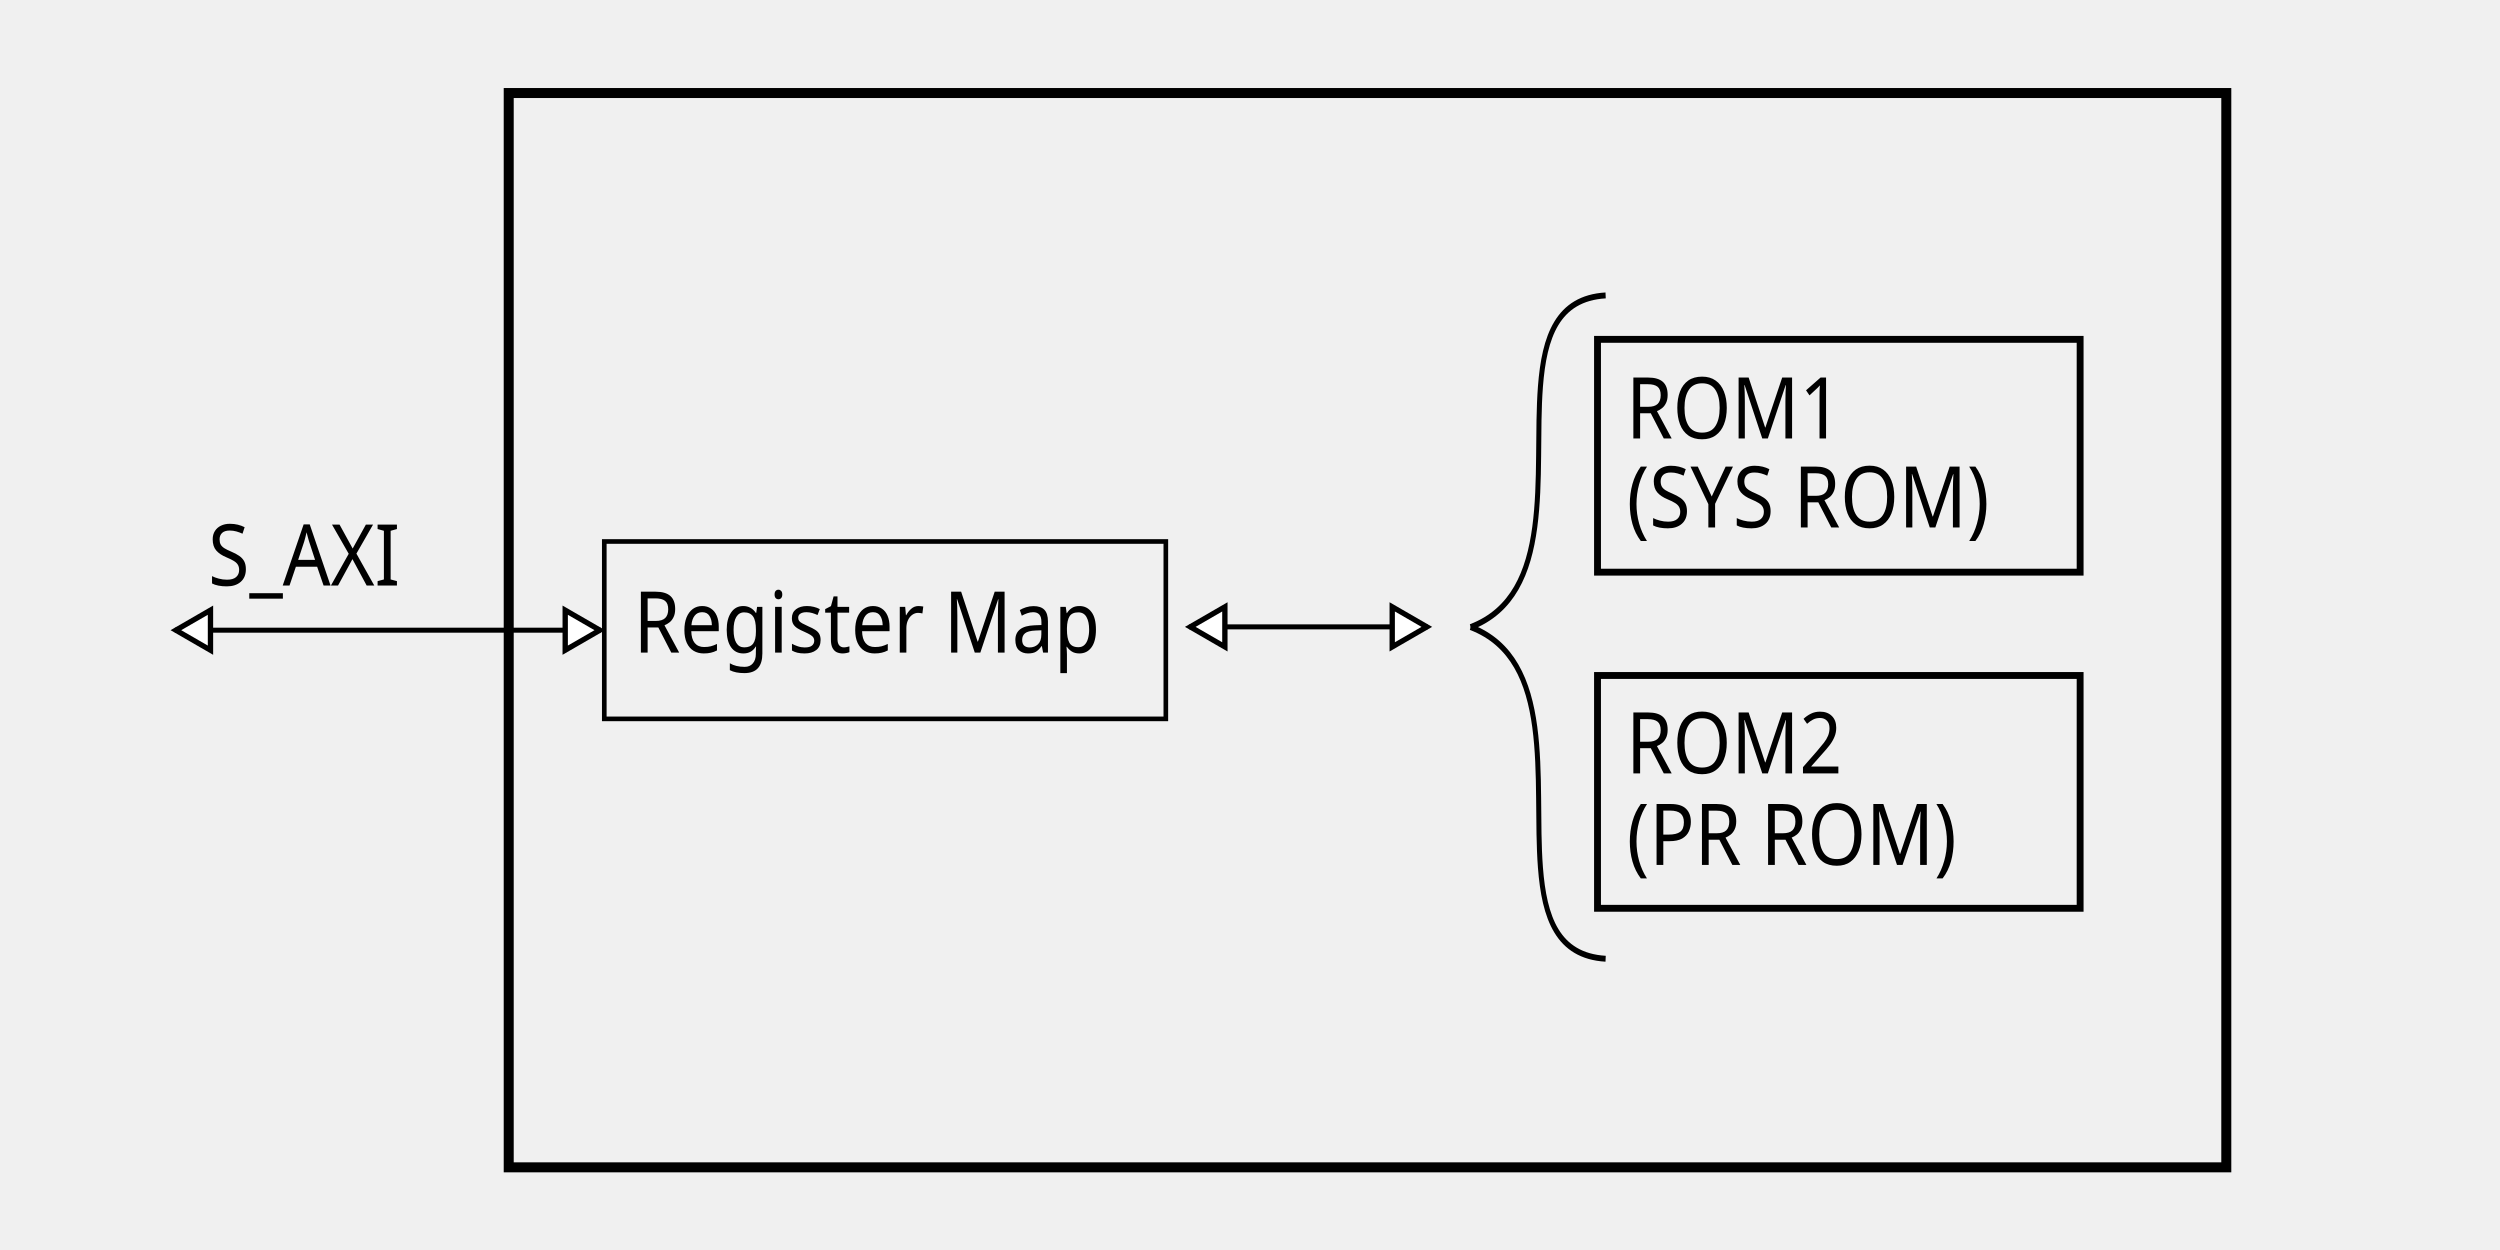
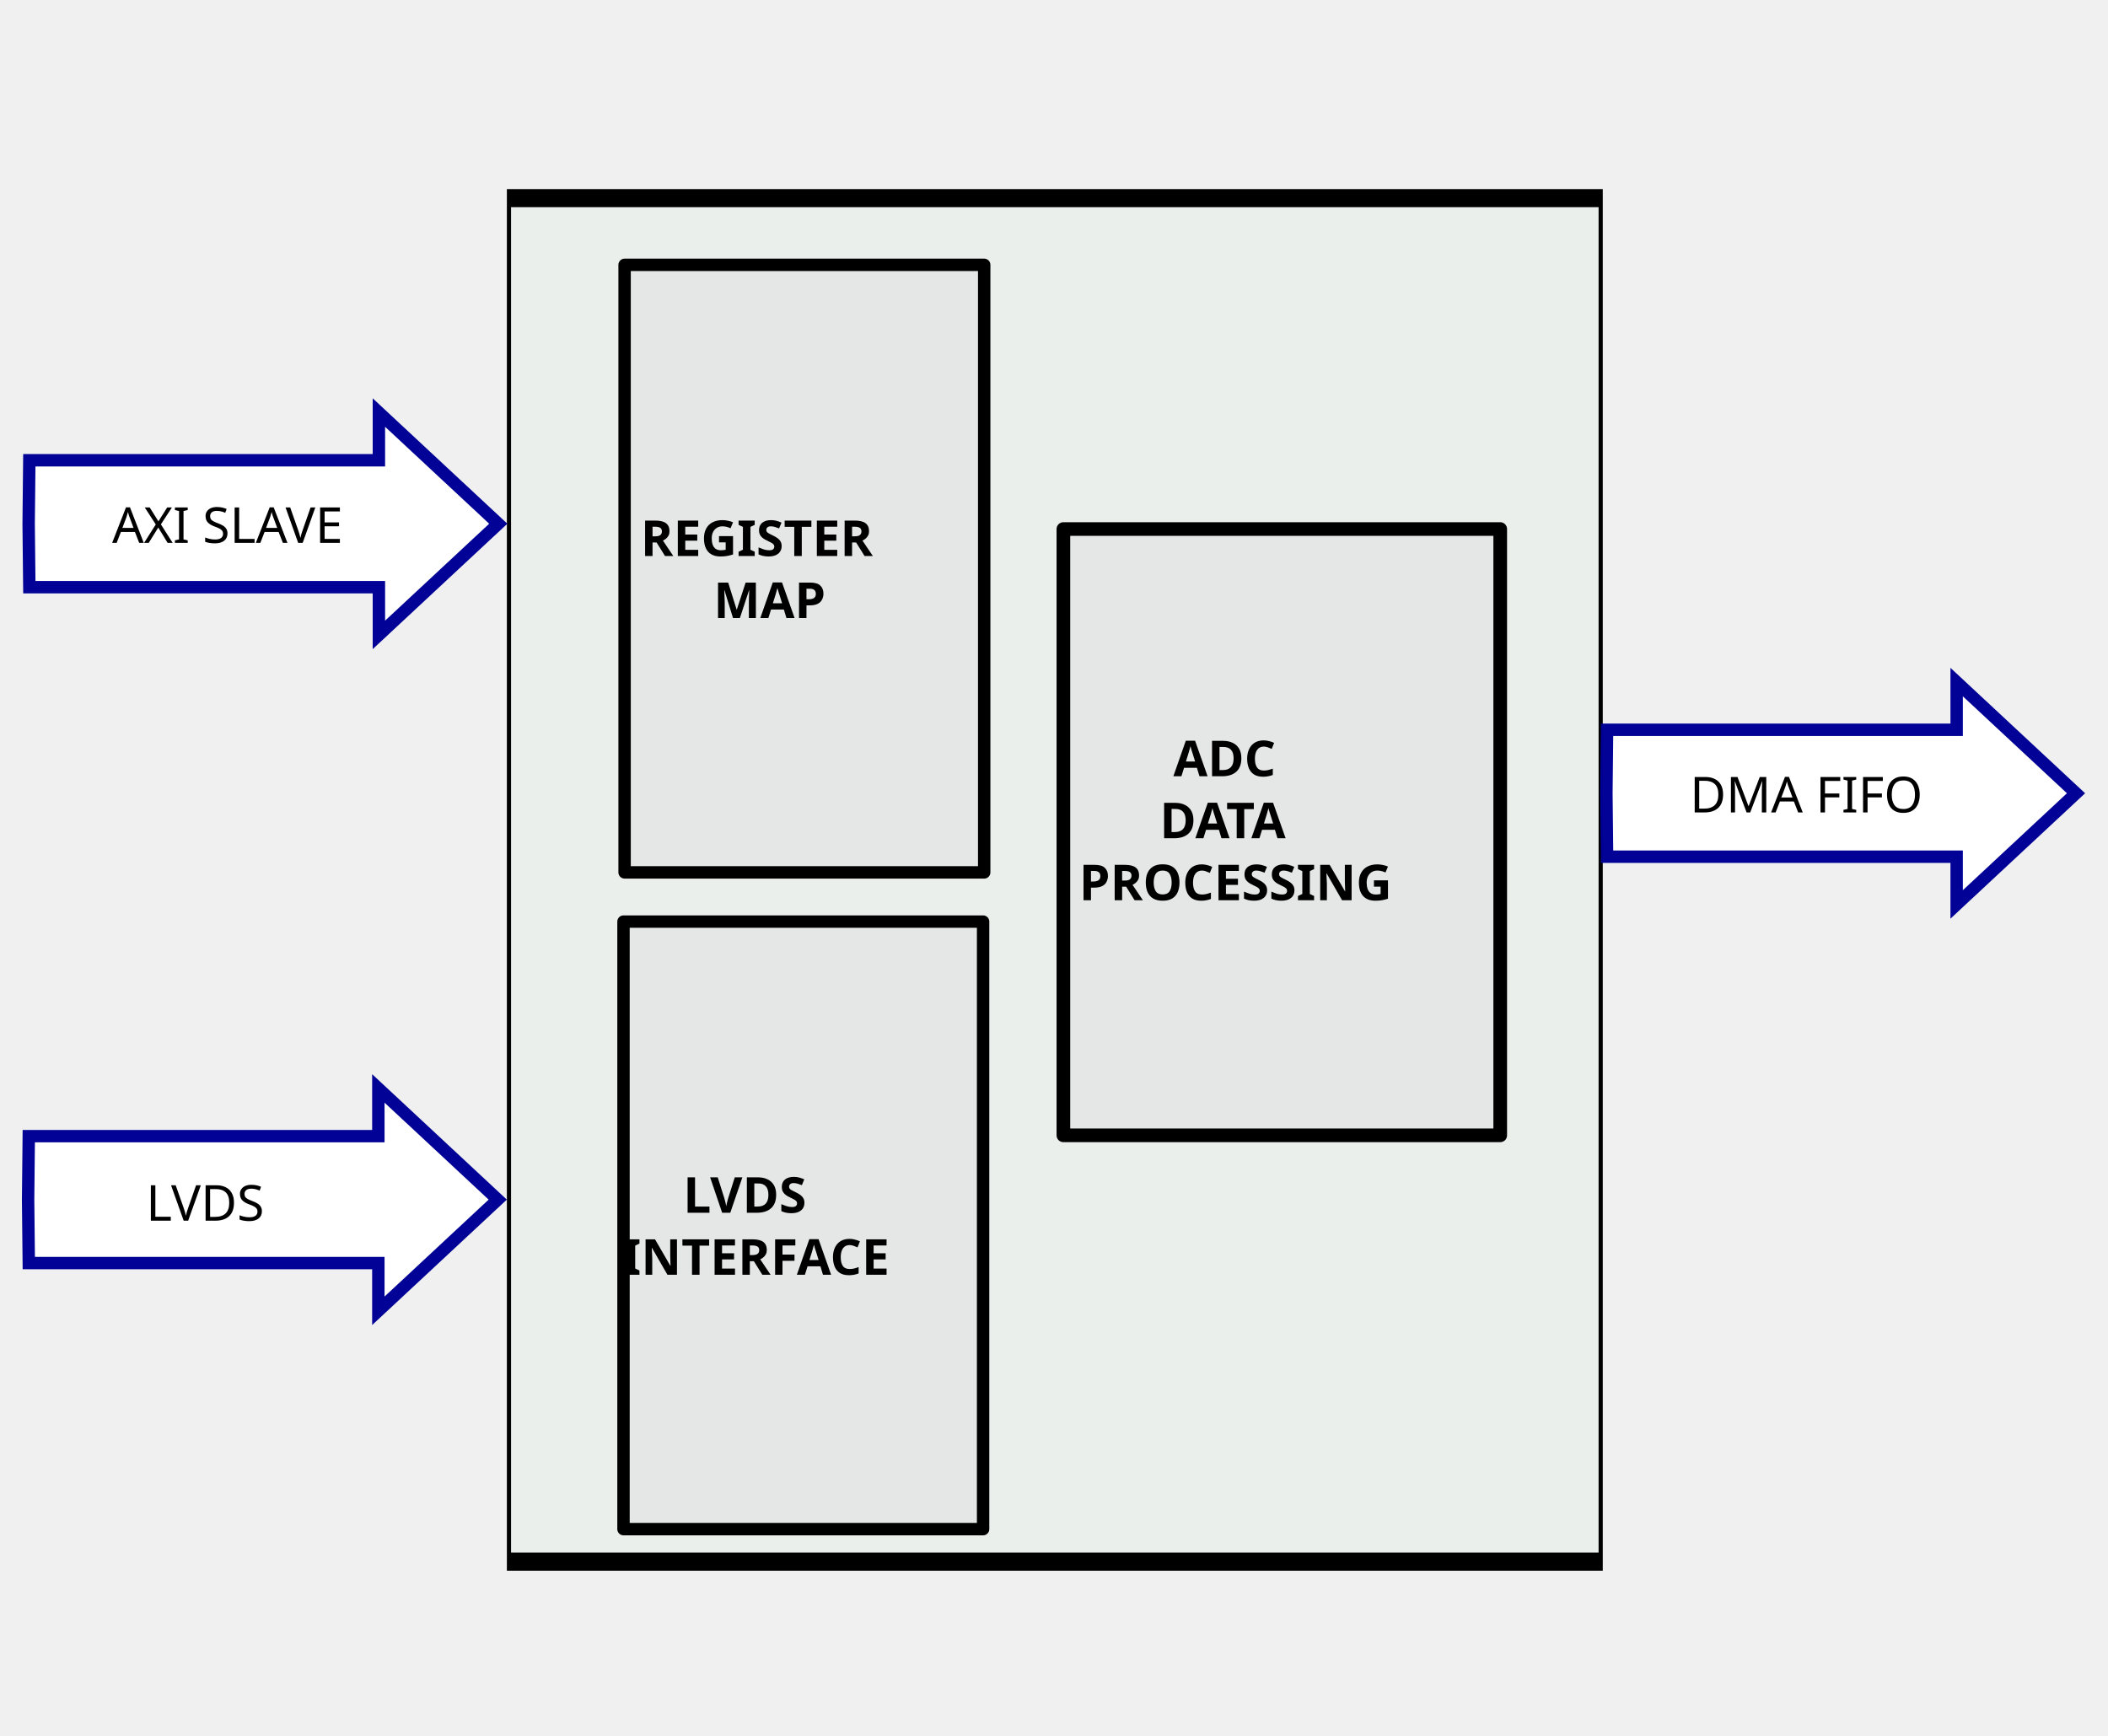
- <svg xmlns="http://www.w3.org/2000/svg" width="500" height="250" viewBox="0 0 500 250" version="1.1" id="svg8">
-   <defs id="defs2">
-     <marker style="overflow:visible" id="marker6013" refX="0" refY="0" orient="auto">
-       <path transform="matrix(0.8,0,0,0.8,-4.8,0)" style="fill:#ffffff;fill-rule:evenodd;stroke:#000000;stroke-width:1pt;stroke-opacity:1" d="M 5.77,0 -2.88,5 V -5 Z" id="path6011" />
-     </marker>
-     <marker style="overflow:visible" id="marker5553" refX="0" refY="0" orient="auto">
-       <path transform="matrix(-0.8,0,0,-0.8,4.8,0)" style="fill:#ffffff;fill-rule:evenodd;stroke:#000000;stroke-width:1pt;stroke-opacity:1" d="M 5.77,0 -2.88,5 V -5 Z" id="path5551" />
-     </marker>
-     <marker orient="auto" refY="0" refX="0" id="marker5483" style="overflow:visible">
-       <path id="path5481" d="M 5.77,0 -2.88,5 V -5 Z" style="fill:#ffffff;fill-rule:evenodd;stroke:#000000;stroke-width:1pt;stroke-opacity:1" transform="matrix(0.8,0,0,0.8,-4.8,0)" />
-     </marker>
-     <marker orient="auto" refY="0" refX="0" id="EmptyTriangleInL-3" style="overflow:visible">
-       <path id="path996-6" d="M 5.77,0 -2.88,5 V -5 Z" style="fill:#ffffff;fill-rule:evenodd;stroke:#000000;stroke-width:1pt;stroke-opacity:1" transform="matrix(-0.8,0,0,-0.8,4.8,0)" />
-     </marker>
-     <marker orient="auto" refY="0" refX="0" id="EmptyTriangleOutL-2" style="overflow:visible">
-       <path id="path1005-7" d="M 5.77,0 -2.88,5 V -5 Z" style="fill:#ffffff;fill-rule:evenodd;stroke:#000000;stroke-width:1pt;stroke-opacity:1" transform="matrix(0.8,0,0,0.8,-4.8,0)" />
-     </marker>
-     <marker style="overflow:visible" id="marker5102-4" refX="0" refY="0" orient="auto">
-       <path transform="matrix(0.8,0,0,0.8,-4.8,0)" style="fill:#ffffff;fill-rule:evenodd;stroke:#000000;stroke-width:1pt;stroke-opacity:1" d="M 5.77,0 -2.88,5 V -5 Z" id="path5100-4" />
-     </marker>
-     <marker style="overflow:visible" id="marker5553-1" refX="0" refY="0" orient="auto">
-       <path transform="matrix(-0.8,0,0,-0.8,4.8,0)" style="fill:#ffffff;fill-rule:evenodd;stroke:#000000;stroke-width:1pt;stroke-opacity:1" d="M 5.77,0 -2.88,5 V -5 Z" id="path5551-7" />
-     </marker>
-     <marker orient="auto" refY="0" refX="0" id="marker5483-8" style="overflow:visible">
-       <path id="path5481-9" d="M 5.77,0 -2.88,5 V -5 Z" style="fill:#ffffff;fill-rule:evenodd;stroke:#000000;stroke-width:1pt;stroke-opacity:1" transform="matrix(0.8,0,0,0.8,-4.8,0)" />
-     </marker>
+ <svg xmlns="http://www.w3.org/2000/svg" width="425" height="350" viewBox="0 0 425 350" id="svg2" version="1.1">
+   <defs id="defs4">
+     <pattern y="0" x="0" height="6" width="6" patternUnits="userSpaceOnUse" id="EMFhbasepattern" />
  </defs>
-   <g id="layer1" transform="translate(-69.10635,58.12853)">
-     <rect style="fill:none;fill-opacity:1;stroke:#000000;stroke-width:2;stroke-miterlimit:4;stroke-dasharray:none;stroke-opacity:1" id="rect817" width="343.516" height="214.862" x="170.85" y="-39.523" />
-     <text xml:space="preserve" style="font-style:normal;font-weight:normal;font-size:19.844px;line-height:1.25;font-family:sans-serif;letter-spacing:0px;word-spacing:0px;fill:#000000;fill-opacity:1;stroke:none;stroke-width:1.488" x="208.87" y="67.872" id="text821" transform="scale(0.9375812,1.066574)">
-       <tspan id="tspan819" x="208.87" y="67.872" style="font-size:16px;stroke-width:1.488">Register Map</tspan>
-       <tspan x="208.87" y="92.677" style="stroke-width:1.488" id="tspan823" />
+   <g id="layer1" transform="translate(-13.13198,-537.9238)">
+     <text xml:space="preserve" style="font-style:normal;font-weight:normal;font-size:40px;line-height:125%;font-family:sans-serif;letter-spacing:0px;word-spacing:0px;fill:#000000;fill-opacity:1;stroke:none;stroke-width:1px;stroke-linecap:butt;stroke-linejoin:miter;stroke-opacity:1" x="108.826" y="336.356" id="text4214">
+       <tspan id="tspan4216" x="108.826" y="336.356" style="font-size:20px" />
    </text>
-     <rect style="fill:none;fill-opacity:1;stroke:#000000;stroke-width:0.926;stroke-miterlimit:4;stroke-dasharray:none;stroke-opacity:1" id="rect837" width="112.31" height="35.477" x="189.963" y="50.169" />
-     <rect style="fill:none;fill-opacity:1;stroke:#000000;stroke-width:1.375;stroke-miterlimit:4;stroke-dasharray:none;stroke-opacity:1" id="rect841" width="96.523" height="46.562" x="388.609" y="9.742" />
-     <path style="fill:none;stroke:#000000;stroke-width:1;stroke-linecap:butt;stroke-linejoin:miter;stroke-miterlimit:4;stroke-dasharray:none;stroke-opacity:1;marker-start:url(#marker5553);marker-end:url(#marker5483)" d="m 104.098,67.908 h 85.154" id="path5042" />
-     <text xml:space="preserve" style="font-style:normal;font-weight:normal;font-size:5.613px;line-height:1.25;font-family:sans-serif;letter-spacing:0px;word-spacing:0px;fill:#000000;fill-opacity:1;stroke:none;stroke-width:0.421" x="132.514" y="93.104" id="text8159" transform="scale(0.9375812,1.066574)">
-       <tspan id="tspan8157" x="132.514" y="98.225" style="stroke-width:0.421" />
+     <g transform="matrix(1.103181,0,0,4.791744,36.44472,-186.5609)" style="fill:#afedbd;fill-opacity:0.071;stroke:#000000;stroke-width:1;stroke-miterlimit:4;stroke-dasharray:none;stroke-dashoffset:0;stroke-opacity:1" id="g4180-1">
+       <rect y="159.532" x="71.884" height="57.375" width="199.517" id="rect3336-5" style="fill:#afedbd;fill-opacity:0.071;fill-rule:evenodd;stroke:#000000;stroke-width:0.761;stroke-linecap:butt;stroke-linejoin:miter;stroke-miterlimit:4;stroke-dasharray:none;stroke-dashoffset:0;stroke-opacity:1" />
+     </g>
+     <path style="opacity:0.99;fill:#ffffff;fill-opacity:1;fill-rule:evenodd;stroke:#000096;stroke-width:2.5;stroke-linecap:round;stroke-linejoin:miter;stroke-miterlimit:4;stroke-dasharray:none;stroke-opacity:1" d="m 89.522,665.937 0,-9.62 -70.477,0 -0.137,-12.796 0.135,-12.796 70.479,0 0,-9.62 24.068,22.417 z" id="path34982" />
+     <text xml:space="preserve" style="font-style:normal;font-weight:normal;font-size:10px;line-height:125%;font-family:sans-serif;letter-spacing:0px;word-spacing:0px;fill:#000000;fill-opacity:1;stroke:none;stroke-width:1px;stroke-linecap:butt;stroke-linejoin:miter;stroke-opacity:1" x="35.742" y="647.385" id="text4196">
+       <tspan id="tspan4198" x="35.742" y="647.385" style="font-size:10px">AXI SLAVE</tspan>
    </text>
-     <text xml:space="preserve" style="font-style:normal;font-weight:normal;font-size:19.844px;line-height:1.25;font-family:sans-serif;letter-spacing:0px;word-spacing:0px;fill:#000000;fill-opacity:1;stroke:none;stroke-width:1.488" x="118.125" y="55.293" id="text8163" transform="scale(0.9375812,1.066574)">
-       <tspan id="tspan8161" x="118.125" y="55.293" style="font-size:16px;stroke-width:1.488">S_AXI</tspan>
+     <rect style="opacity:1;fill:#d7d7d7;fill-opacity:0.353;fill-rule:nonzero;stroke:#000000;stroke-width:2.5;stroke-linecap:round;stroke-linejoin:round;stroke-miterlimit:4;stroke-dasharray:none;stroke-dashoffset:0;stroke-opacity:1" id="rect4204" width="72.5" height="122.5" x="139.059" y="591.324" />
+     <text xml:space="preserve" style="font-style:normal;font-weight:normal;font-size:10px;line-height:125%;font-family:sans-serif;letter-spacing:0px;word-spacing:0px;fill:#000000;fill-opacity:1;stroke:none;stroke-width:1px;stroke-linecap:butt;stroke-linejoin:miter;stroke-opacity:1" x="174.796" y="650.03" id="text4206">
+       <tspan id="tspan4208" x="174.796" y="650.03" style="font-style:normal;font-variant:normal;font-weight:bold;font-stretch:normal;font-family:sans-serif;-inkscape-font-specification:'sans-serif Bold';text-align:center;text-anchor:middle">REGISTER</tspan>
+       <tspan x="174.796" y="662.53" style="font-style:normal;font-variant:normal;font-weight:bold;font-stretch:normal;font-family:sans-serif;-inkscape-font-specification:'sans-serif Bold';text-align:center;text-anchor:middle" id="tspan4251">MAP</tspan>
    </text>
-     <text xml:space="preserve" style="font-style:normal;font-weight:normal;font-size:19.844px;line-height:1.25;font-family:sans-serif;letter-spacing:0px;word-spacing:0px;fill:#000000;fill-opacity:1;stroke:none;stroke-width:1.488" x="420.581" y="27.722" id="text821-3" transform="scale(0.9375812,1.066574)">
-       <tspan id="tspan819-4" x="420.581" y="27.722" style="font-size:16px;stroke-width:1.488">ROM1</tspan>
-       <tspan x="420.581" y="52.527" style="stroke-width:1.488" id="tspan823-5" />
+     <g id="g4357" transform="translate(-13.89132,-73.70117)">
+       <rect y="797.444" x="152.729" height="122.5" width="72.5" id="rect4204-3" style="opacity:1;fill:#d7d7d7;fill-opacity:0.353;fill-rule:nonzero;stroke:#000000;stroke-width:2.5;stroke-linecap:round;stroke-linejoin:round;stroke-miterlimit:4;stroke-dasharray:none;stroke-dashoffset:0;stroke-opacity:1" />
+       <text id="text4206-2" y="856.15" x="188.467" style="font-style:normal;font-weight:normal;font-size:10px;line-height:125%;font-family:sans-serif;letter-spacing:0px;word-spacing:0px;fill:#000000;fill-opacity:1;stroke:none;stroke-width:1px;stroke-linecap:butt;stroke-linejoin:miter;stroke-opacity:1" xml:space="preserve">
+         <tspan id="tspan4251-9" style="font-style:normal;font-variant:normal;font-weight:bold;font-stretch:normal;font-family:sans-serif;-inkscape-font-specification:'sans-serif Bold';text-align:center;text-anchor:middle" y="856.15" x="190.176">LVDS </tspan>
+         <tspan style="font-style:normal;font-variant:normal;font-weight:bold;font-stretch:normal;font-family:sans-serif;-inkscape-font-specification:'sans-serif Bold';text-align:center;text-anchor:middle" y="868.65" x="188.467" id="tspan4369">INTERFACE</tspan>
+       </text>
+     </g>
+     <flowRoot xml:space="preserve" id="flowRoot4272" style="font-style:normal;font-weight:normal;font-size:40px;line-height:125%;font-family:sans-serif;letter-spacing:0px;word-spacing:0px;fill:#000000;fill-opacity:1;stroke:none;stroke-width:1px;stroke-linecap:butt;stroke-linejoin:miter;stroke-opacity:1">
+       <flowRegion id="flowRegion4274">
+         <rect id="rect4276" width="183.356" height="283.765" x="-27.831" y="74.488" />
+       </flowRegion>
+       <flowPara id="flowPara4278" />
+     </flowRoot>
+     <text xml:space="preserve" style="font-style:normal;font-weight:normal;font-size:40px;line-height:125%;font-family:sans-serif;letter-spacing:0px;word-spacing:0px;fill:#000000;fill-opacity:1;stroke:none;stroke-width:1px;stroke-linecap:butt;stroke-linejoin:miter;stroke-opacity:1" x="274.524" y="600.338" id="text4295">
+       <tspan id="tspan4297" x="274.524" y="600.338" />
    </text>
-     <text xml:space="preserve" style="font-style:normal;font-weight:normal;font-size:19.844px;line-height:1.25;font-family:sans-serif;letter-spacing:0px;word-spacing:0px;fill:#000000;fill-opacity:1;stroke:none;stroke-width:1.488" x="420.581" y="90.526" id="text821-3-7" transform="scale(0.9375812,1.066574)">
-       <tspan id="tspan819-4-9" x="420.581" y="90.526" style="font-size:16px;stroke-width:1.488">ROM2</tspan>
-       <tspan x="420.581" y="115.332" style="stroke-width:1.488" id="tspan823-5-8" />
+     <g id="g4362" transform="translate(-72.90671,199.4537)">
+       <rect y="445.14" x="300.431" height="122.247" width="88.073" id="rect4204-2" style="opacity:1;fill:#d7d7d7;fill-opacity:0.353;fill-rule:nonzero;stroke:#000000;stroke-width:2.753;stroke-linecap:round;stroke-linejoin:round;stroke-miterlimit:4;stroke-dasharray:none;stroke-dashoffset:0;stroke-opacity:1" />
+       <text id="text4206-0" y="494.989" x="344.228" style="font-style:normal;font-weight:normal;font-size:10px;line-height:125%;font-family:sans-serif;letter-spacing:0px;word-spacing:0px;fill:#000000;fill-opacity:1;stroke:none;stroke-width:1px;stroke-linecap:butt;stroke-linejoin:miter;stroke-opacity:1" xml:space="preserve">
+         <tspan id="tspan4251-95" style="font-style:normal;font-variant:normal;font-weight:bold;font-stretch:normal;font-family:sans-serif;-inkscape-font-specification:'sans-serif Bold';text-align:center;text-anchor:middle" y="494.989" x="345.937">ADC </tspan>
+         <tspan id="tspan4322" style="font-style:normal;font-variant:normal;font-weight:bold;font-stretch:normal;font-family:sans-serif;-inkscape-font-specification:'sans-serif Bold';text-align:center;text-anchor:middle" y="507.489" x="344.228">DATA</tspan>
+         <tspan id="tspan4324" style="font-style:normal;font-variant:normal;font-weight:bold;font-stretch:normal;font-family:sans-serif;-inkscape-font-specification:'sans-serif Bold';text-align:center;text-anchor:middle" y="519.989" x="344.228">PROCESSING</tspan>
+       </text>
+     </g>
+     <path style="opacity:0.99;fill:#ffffff;fill-opacity:1;fill-rule:evenodd;stroke:#000096;stroke-width:2.5;stroke-linecap:round;stroke-linejoin:miter;stroke-miterlimit:4;stroke-dasharray:none;stroke-opacity:1" d="m 89.413,802.217 0,-9.62 -70.477,0 -0.137,-12.796 0.135,-12.796 70.479,0 0,-9.62 24.068,22.417 z" id="path34982-9" />
+     <text xml:space="preserve" style="font-style:normal;font-weight:normal;font-size:10px;line-height:125%;font-family:sans-serif;letter-spacing:0px;word-spacing:0px;fill:#000000;fill-opacity:1;stroke:none;stroke-width:1px;stroke-linecap:butt;stroke-linejoin:miter;stroke-opacity:1" x="42.579" y="784.051" id="text4196-2">
+       <tspan id="tspan4198-0" x="42.579" y="784.051" style="font-size:10px">LVDS</tspan>
    </text>
-     <g id="g11064" transform="matrix(1,0,0,1.181877,96.5,-61.82724)">
-       <path id="path11045" d="m 293.731,53.121 c -9.645,0.486 -12.274,6.973 -13.038,15.429 -1.324,14.655 2.958,35.221 -13.962,40.696" style="fill:none;stroke:#000000;stroke-width:1px;stroke-linecap:butt;stroke-linejoin:miter;stroke-opacity:1" />
-       <path id="path11045-6" d="m 293.731,165.371 c -9.645,-0.486 -12.274,-6.973 -13.038,-15.429 -1.324,-14.655 2.958,-35.221 -13.962,-40.696" style="fill:none;stroke:#000000;stroke-width:1px;stroke-linecap:butt;stroke-linejoin:miter;stroke-opacity:1" />
-     </g>
-     <path style="fill:none;stroke:#000000;stroke-width:1;stroke-linecap:butt;stroke-linejoin:miter;stroke-miterlimit:4;stroke-dasharray:none;stroke-opacity:1;marker-start:url(#marker5553-1);marker-end:url(#marker5483-8)" d="m 306.977,67.244 h 47.677" id="path5042-9" />
-     <text xml:space="preserve" style="font-style:normal;font-weight:normal;font-size:19.844px;line-height:1.25;font-family:sans-serif;letter-spacing:0px;word-spacing:0px;fill:#000000;fill-opacity:1;stroke:none;stroke-width:1.488" x="420.729" y="44.414" id="text821-3-3" transform="scale(0.9375812,1.066574)">
-       <tspan id="tspan819-4-1" x="420.729" y="44.414" style="font-size:16px;stroke-width:1.488">(SYS ROM)</tspan>
-       <tspan x="420.729" y="69.22" style="stroke-width:1.488" id="tspan823-5-6" />
+     <path style="opacity:0.99;fill:#ffffff;fill-opacity:1;fill-rule:evenodd;stroke:#000096;stroke-width:2.5;stroke-linecap:round;stroke-linejoin:miter;stroke-miterlimit:4;stroke-dasharray:none;stroke-opacity:1" d="m 407.618,720.284 0,-9.62 -70.477,0 -0.137,-12.796 0.135,-12.796 70.479,0 0,-9.62 24.068,22.417 z" id="path34982-4" />
+     <text xml:space="preserve" style="font-style:normal;font-weight:normal;font-size:10px;line-height:125%;font-family:sans-serif;letter-spacing:0px;word-spacing:0px;fill:#000000;fill-opacity:1;stroke:none;stroke-width:1px;stroke-linecap:butt;stroke-linejoin:miter;stroke-opacity:1" x="353.839" y="701.732" id="text4196-0">
+       <tspan id="tspan4198-8" x="353.839" y="701.732" style="font-size:10px">DMA FIFO</tspan>
    </text>
-     <text xml:space="preserve" style="font-style:normal;font-weight:normal;font-size:19.844px;line-height:1.25;font-family:sans-serif;letter-spacing:0px;word-spacing:0px;fill:#000000;fill-opacity:1;stroke:none;stroke-width:1.488" x="420.729" y="107.687" id="text821-3-3-5" transform="scale(0.9375812,1.066574)">
-       <tspan id="tspan819-4-1-5" x="420.729" y="107.687" style="font-size:16px;stroke-width:1.488">(PR ROM)</tspan>
-       <tspan x="420.729" y="132.492" style="stroke-width:1.488" id="tspan823-5-6-9" />
-     </text>
-     <rect style="fill:none;fill-opacity:1;stroke:#000000;stroke-width:1.375;stroke-miterlimit:4;stroke-dasharray:none;stroke-opacity:1" id="rect841-6" width="96.523" height="46.562" x="388.609" y="76.968" />
  </g>
</svg>
